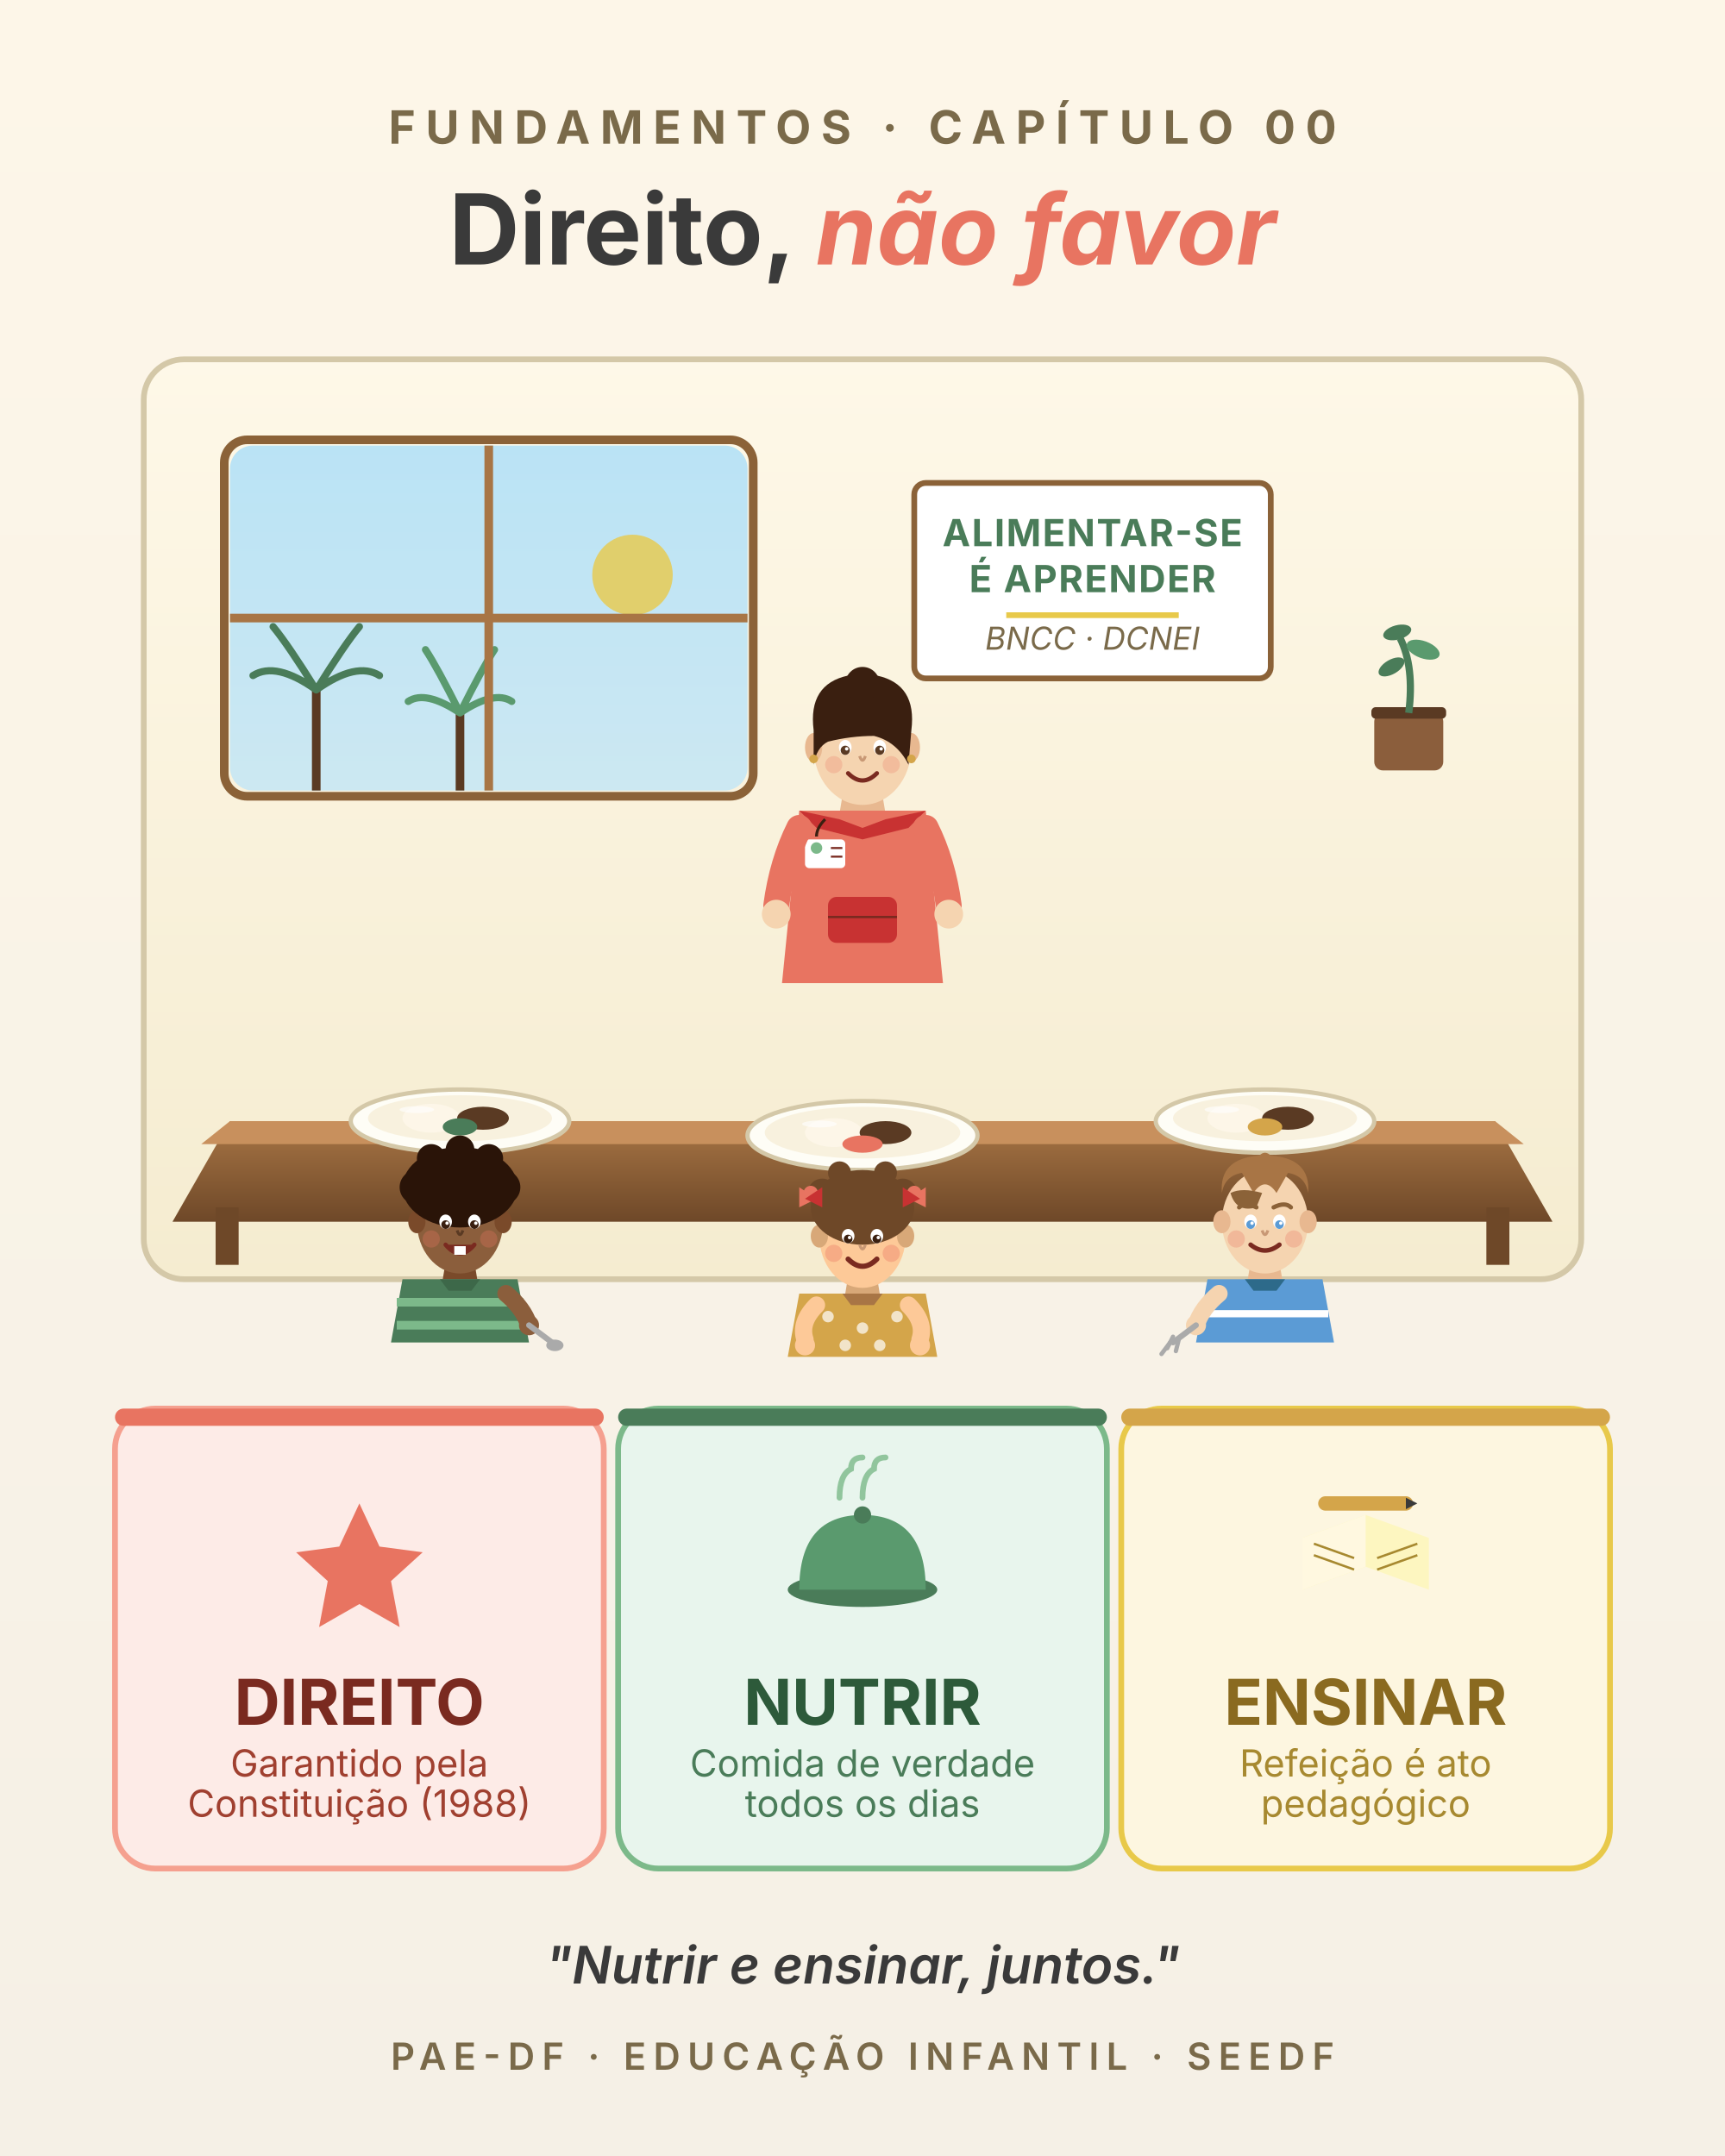
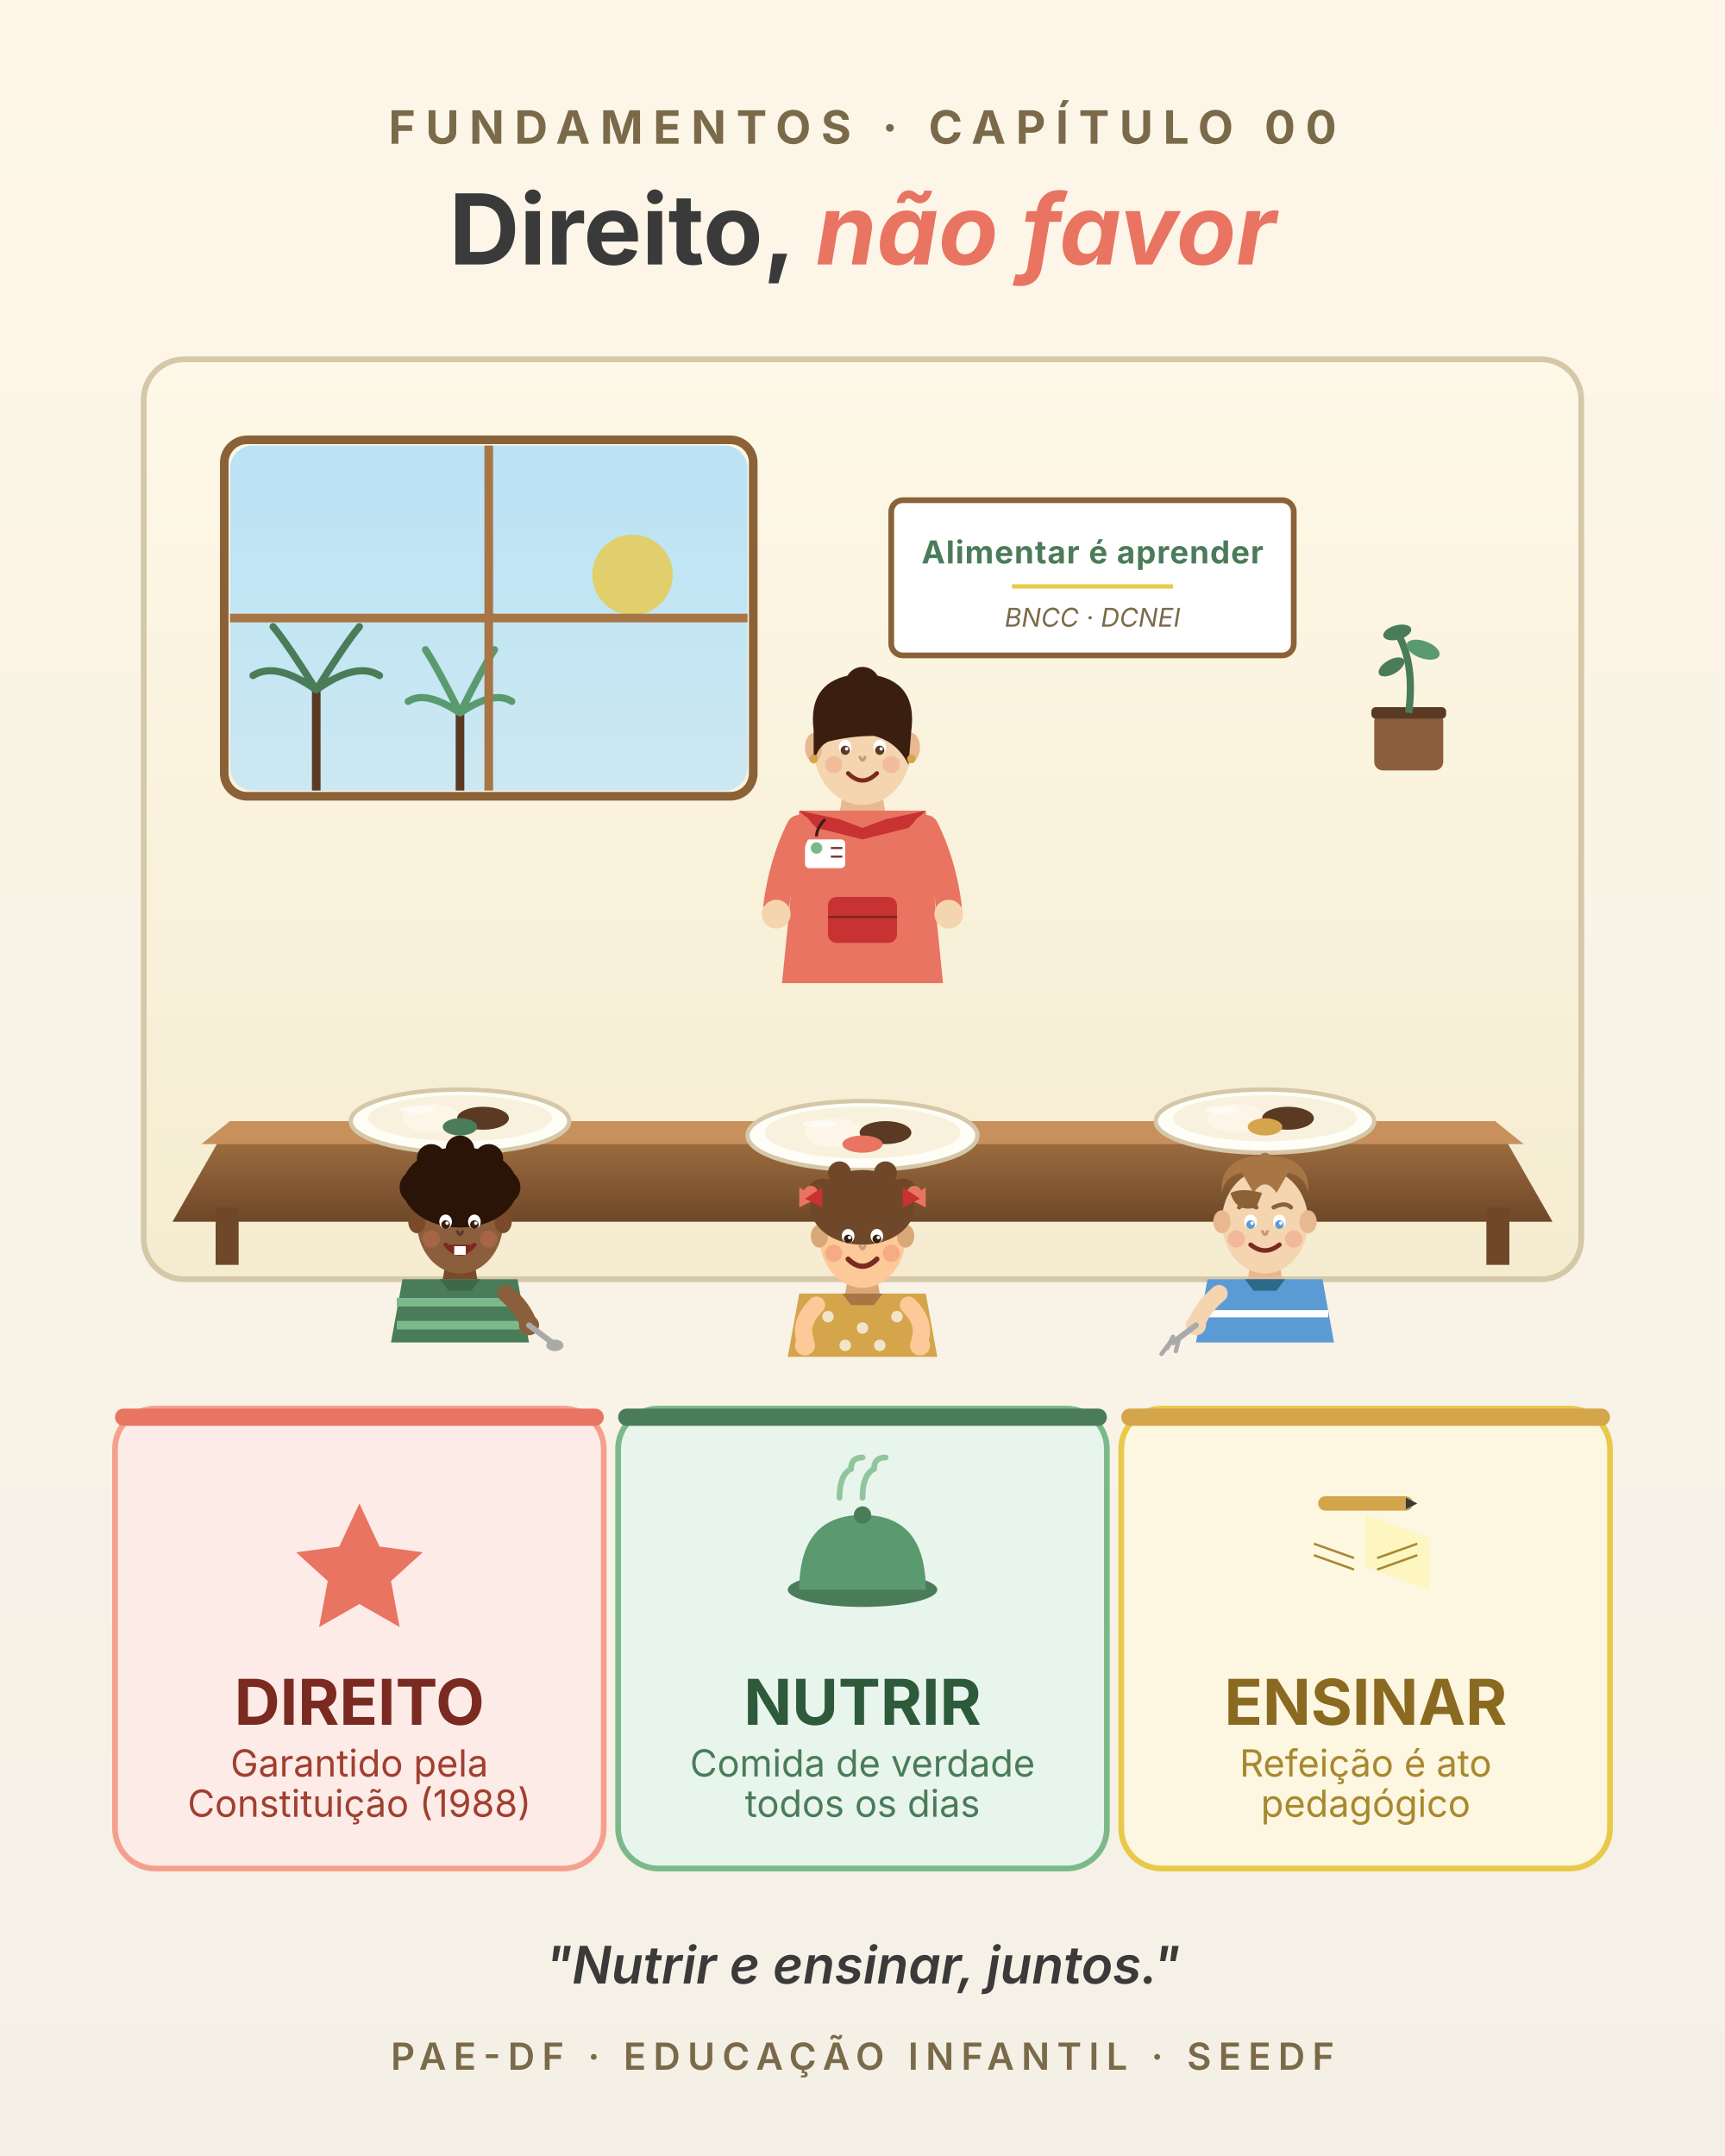
<svg xmlns="http://www.w3.org/2000/svg" viewBox="0 0 600 750">
  <defs>
    <linearGradient id="bg-sobre" x1="0" x2="0" y1="0" y2="1">
      <stop offset="0" stop-color="#fdf6e8" />
      <stop offset="1" stop-color="#f5f0e6" />
    </linearGradient>
    <linearGradient id="grad-mesa" x1="0" x2="0" y1="0" y2="1">
      <stop offset="0" stop-color="#a87545" />
      <stop offset="1" stop-color="#6e4828" />
    </linearGradient>
    <linearGradient id="grad-parede" x1="0" x2="0" y1="0" y2="1">
      <stop offset="0" stop-color="#fef8e8" />
      <stop offset="1" stop-color="#f5ecd0" />
    </linearGradient>
    <linearGradient id="grad-janela" x1="0" x2="0" y1="0" y2="1">
      <stop offset="0" stop-color="#bae3f5" />
      <stop offset="1" stop-color="#cce8f2" />
    </linearGradient>
  </defs>
  <rect width="600" height="750" fill="url(#bg-sobre)" />
  <text x="300" y="50" text-anchor="middle" font-family="Inter,sans-serif" font-size="16" font-weight="700" letter-spacing="3.5" fill="#7a6a4a">FUNDAMENTOS · CAPÍTULO 00</text>
  <text x="300" y="92" text-anchor="middle" font-family="Inter,sans-serif" font-size="34" font-weight="700" fill="#3a3a3a">Direito, <tspan font-style="italic" fill="#E87461">não favor</tspan>
  </text>
  <rect x="50" y="125" width="500" height="320" rx="14" fill="url(#grad-parede)" stroke="#d4c8a8" stroke-width="2" />
  <rect x="80" y="155" width="180" height="120" rx="8" fill="url(#grad-janela)" />
  <circle cx="220" cy="200" r="14" fill="#E8C94A" opacity="0.8" />
  <line x1="110" y1="275" x2="110" y2="240" stroke="#5a3a23" stroke-width="3" />
  <path d="M110 240 Q 96 230 88 235 M 110 240 Q 124 230 132 235 M 110 240 Q 100 224 95 218 M 110 240 Q 120 224 125 218" stroke="#4A7C59" stroke-width="2.5" fill="none" stroke-linecap="round" />
  <line x1="160" y1="275" x2="160" y2="248" stroke="#5a3a23" stroke-width="3" />
  <path d="M160 248 Q 148 240 142 244 M 160 248 Q 172 240 178 244 M 160 248 Q 152 232 148 226 M 160 248 Q 168 232 172 226" stroke="#5A9A6E" stroke-width="2.5" fill="none" stroke-linecap="round" />
  <line x1="170" y1="155" x2="170" y2="275" stroke="#a87545" stroke-width="3" />
  <line x1="80" y1="215" x2="260" y2="215" stroke="#a87545" stroke-width="3" />
  <rect x="78" y="153" width="184" height="124" rx="8" fill="none" stroke="#8b6238" stroke-width="3" />
  <g transform="translate(380,200)">
-     <rect x="-62" y="-32" width="124" height="68" rx="4" fill="#fff" stroke="#8b6238" stroke-width="2" />
-     <text x="0" y="-10" text-anchor="middle" font-family="Inter,sans-serif" font-size="13" font-weight="700" fill="#4A7C59" letter-spacing="0.5">ALIMENTAR-SE</text>
-     <text x="0" y="6" text-anchor="middle" font-family="Inter,sans-serif" font-size="13" font-weight="700" fill="#4A7C59" letter-spacing="0.5">É APRENDER</text>
-     <line x1="-30" y1="14" x2="30" y2="14" stroke="#E8C94A" stroke-width="2" />
-     <text x="0" y="26" text-anchor="middle" font-family="Inter,sans-serif" font-size="11" fill="#7a6a4a" font-style="italic">BNCC · DCNEI</text>
+     <rect x="-70" y="-26" width="140" height="54" rx="4" fill="#fff" stroke="#8b6238" stroke-width="2" />
+     <text x="0" y="-4" text-anchor="middle" font-family="Inter,sans-serif" font-size="11" font-weight="700" fill="#4A7C59" letter-spacing="0.3">Alimentar é aprender</text>
+     <line x1="-28" y1="4" x2="28" y2="4" stroke="#E8C94A" stroke-width="1.5" />
+     <text x="0" y="18" text-anchor="middle" font-family="Inter,sans-serif" font-size="9" fill="#7a6a4a" font-style="italic">BNCC · DCNEI</text>
  </g>
  <g transform="translate(490,250)">
    <rect x="-12" y="-2" width="24" height="20" rx="3" fill="#8B5E3C" />
    <rect x="-13" y="-4" width="26" height="4" rx="1.5" fill="#5a3a23" />
    <path d="M0 -2 Q 2 -18 -3 -28" stroke="#4A7C59" stroke-width="2.5" fill="none" />
    <ellipse cx="-6" cy="-18" rx="5" ry="2.5" fill="#4A7C59" transform="rotate(-30 -6 -18)" />
    <ellipse cx="5" cy="-24" rx="6" ry="3" fill="#5A9A6E" transform="rotate(20 5 -24)" />
    <ellipse cx="-4" cy="-30" rx="5" ry="2.5" fill="#4A7C59" transform="rotate(-15 -4 -30)" />
  </g>
  <g transform="translate(300,310)">
    <path d="M-7 -33 L 7 -33 L 8 -27 L -8 -27 Z" fill="#e8b890" />
    <ellipse cx="0" cy="-50" rx="17" ry="20" fill="#f5d4b0" />
    <ellipse cx="-17" cy="-50" rx="3" ry="5" fill="#e8b890" />
    <ellipse cx="17" cy="-50" rx="3" ry="5" fill="#e8b890" />
    <path d="M-17 -56 Q -19 -72 -5 -75 Q 0 -78 5 -75 Q 19 -72 17 -56 L 16 -44 Q 12 -52 4 -54 Q -4 -54 -12 -52 Q -16 -50 -17 -44 Z" fill="#3a1f10" />
    <circle cx="0" cy="-72" r="6" fill="#3a1f10" />
    <circle cx="-17" cy="-46" r="1.5" fill="#D4A54A" />
    <circle cx="17" cy="-46" r="1.5" fill="#D4A54A" />
    <path d="M-9 -55 Q -7 -57 -3 -55" stroke="#3a1f10" stroke-width="1.5" fill="none" stroke-linecap="round" />
    <path d="M3 -55 Q 7 -57 9 -55" stroke="#3a1f10" stroke-width="1.5" fill="none" stroke-linecap="round" />
    <ellipse cx="-6" cy="-50" rx="2.2" ry="2.6" fill="#fff" />
    <ellipse cx="6" cy="-50" rx="2.2" ry="2.6" fill="#fff" />
    <circle cx="-6" cy="-49" r="1.6" fill="#5a3a23" />
    <circle cx="6" cy="-49" r="1.6" fill="#5a3a23" />
    <circle cx="-5.5" cy="-49.5" r="0.6" fill="#fff" />
    <circle cx="6.5" cy="-49.5" r="0.6" fill="#fff" />
    <path d="M-1 -47 Q 0 -44 1 -47" stroke="#c89875" stroke-width="1" fill="none" />
    <circle cx="-10" cy="-44" r="3" fill="#E87461" opacity="0.25" />
    <circle cx="10" cy="-44" r="3" fill="#E87461" opacity="0.25" />
    <path d="M-5 -41 Q 0 -36 5 -41" stroke="#7a2a20" stroke-width="1.5" fill="none" stroke-linecap="round" />
    <path d="M-22 -28 L 22 -28 L 28 32 L -28 32 Z" fill="#E87461" />
    <path d="M-22 -28 L -8 -25 L 0 -22 L 8 -25 L 22 -28 L 16 -22 L 0 -18 L -16 -22 Z" fill="#c83232" />
    <rect x="-12" y="2" width="24" height="16" rx="3" fill="#c83232" />
    <line x1="-12" y1="9" x2="12" y2="9" stroke="#7a2a20" stroke-width="0.8" />
    <rect x="-20" y="-18" width="14" height="10" rx="1.5" fill="#fff" />
    <circle cx="-16" cy="-15" r="2" fill="#7CB98A" />
    <line x1="-11" y1="-15" x2="-7" y2="-15" stroke="#7a2a20" stroke-width="0.7" />
    <line x1="-11" y1="-12" x2="-7" y2="-12" stroke="#7a2a20" stroke-width="0.7" />
    <path d="M-13 -25 Q -16 -22 -16 -19" stroke="#3a1f10" stroke-width="1" fill="none" />
    <path d="M-22 -22 Q -28 -10 -30 5" stroke="#E87461" stroke-width="9" fill="none" stroke-linecap="round" />
    <path d="M22 -22 Q 28 -10 30 5" stroke="#E87461" stroke-width="9" fill="none" stroke-linecap="round" />
    <circle cx="-30" cy="8" r="5" fill="#f5d4b0" />
    <circle cx="30" cy="8" r="5" fill="#f5d4b0" />
  </g>
  <g transform="translate(300,400)">
    <path d="M-220 -10 L 220 -10 L 240 25 L -240 25 Z" fill="url(#grad-mesa)" />
    <path d="M-220 -10 L 220 -10 L 230 -2 L -230 -2 Z" fill="#c8905d" />
    <rect x="-225" y="20" width="8" height="20" fill="#6e4828" />
    <rect x="217" y="20" width="8" height="20" fill="#6e4828" />
  </g>
  <g transform="translate(160,390)">
    <ellipse cx="0" cy="0" rx="38" ry="11" fill="#fefdf6" stroke="#d4c8a8" stroke-width="1.5" />
    <ellipse cx="0" cy="-1" rx="32" ry="8" fill="#f8f1de" />
    <ellipse cx="-10" cy="-1" rx="10" ry="5" fill="#fdf6e8" />
    <ellipse cx="8" cy="-1" rx="9" ry="4" fill="#5a3a23" />
    <ellipse cx="0" cy="2" rx="6" ry="3" fill="#4A7C59" />
    <ellipse cx="-15" cy="-4" rx="6" ry="1.2" fill="#fff" opacity="0.6" />
  </g>
  <g transform="translate(300,395)">
    <ellipse cx="0" cy="0" rx="40" ry="12" fill="#fefdf6" stroke="#d4c8a8" stroke-width="1.5" />
    <ellipse cx="0" cy="-1" rx="34" ry="9" fill="#f8f1de" />
    <ellipse cx="-10" cy="-1" rx="10" ry="5" fill="#fdf6e8" />
    <ellipse cx="8" cy="-1" rx="9" ry="4" fill="#5a3a23" />
    <ellipse cx="0" cy="3" rx="7" ry="3" fill="#E87461" />
    <ellipse cx="-15" cy="-4" rx="6" ry="1.2" fill="#fff" opacity="0.6" />
  </g>
  <g transform="translate(440,390)">
    <ellipse cx="0" cy="0" rx="38" ry="11" fill="#fefdf6" stroke="#d4c8a8" stroke-width="1.5" />
    <ellipse cx="0" cy="-1" rx="32" ry="8" fill="#f8f1de" />
    <ellipse cx="-10" cy="-1" rx="10" ry="5" fill="#fdf6e8" />
    <ellipse cx="8" cy="-1" rx="9" ry="4" fill="#5a3a23" />
    <ellipse cx="0" cy="2" rx="6" ry="3" fill="#D4A54A" />
    <ellipse cx="-15" cy="-4" rx="6" ry="1.2" fill="#fff" opacity="0.6" />
  </g>
  <g transform="translate(160,425)">
    <path d="M-5 14 L 5 14 L 6 20 L -6 20 Z" fill="#7a4a2a" />
    <ellipse cx="0" cy="0" rx="15" ry="18" fill="#8b5e3c" />
    <ellipse cx="-15" cy="0" rx="3" ry="4" fill="#7a4a2a" />
    <ellipse cx="15" cy="0" rx="3" ry="4" fill="#7a4a2a" />
    <ellipse cx="0" cy="-12" rx="20" ry="14" fill="#2a1408" />
    <circle cx="-15" cy="-12" r="6" fill="#2a1408" />
    <circle cx="15" cy="-12" r="6" fill="#2a1408" />
    <circle cx="-10" cy="-22" r="5" fill="#2a1408" />
    <circle cx="0" cy="-25" r="5" fill="#2a1408" />
    <circle cx="10" cy="-22" r="5" fill="#2a1408" />
    <path d="M-9 -5 Q -7 -7 -3 -5" stroke="#2a1408" stroke-width="1.5" fill="none" stroke-linecap="round" />
    <path d="M3 -5 Q 7 -7 9 -5" stroke="#2a1408" stroke-width="1.5" fill="none" stroke-linecap="round" />
    <ellipse cx="-5" cy="0" rx="2.2" ry="2.5" fill="#fff" />
    <ellipse cx="5" cy="0" rx="2.2" ry="2.5" fill="#fff" />
    <circle cx="-5" cy="1" r="1.5" fill="#3a1f10" />
    <circle cx="5" cy="1" r="1.5" fill="#3a1f10" />
    <circle cx="-4.5" cy="0.5" r="0.6" fill="#fff" />
    <circle cx="5.5" cy="0.5" r="0.6" fill="#fff" />
    <path d="M-1 3 Q 0 6 1 3" stroke="#5a3a23" stroke-width="1" fill="none" />
    <circle cx="-10" cy="6" r="3" fill="#E87461" opacity="0.3" />
    <circle cx="10" cy="6" r="3" fill="#E87461" opacity="0.3" />
    <path d="M-5 8 Q 0 14 5 8" fill="#7a2a20" stroke="#7a2a20" stroke-width="1.5" stroke-linecap="round" />
    <rect x="-2" y="8.5" width="4" height="3" fill="#fff" />
    <path d="M-20 20 L 20 20 L 24 42 L -24 42 Z" fill="#4A7C59" />
    <line x1="-22" y1="28" x2="22" y2="28" stroke="#7CB98A" stroke-width="3" />
    <line x1="-22" y1="36" x2="22" y2="36" stroke="#7CB98A" stroke-width="3" />
    <path d="M-7 20 L 7 20 L 4 24 L -4 24 Z" fill="#3D6849" />
    <path d="M16 25 Q 22 30 24 36" stroke="#8b5e3c" stroke-width="6" fill="none" stroke-linecap="round" />
    <circle cx="24" cy="36" r="3.5" fill="#8b5e3c" />
    <line x1="24" y1="36" x2="32" y2="42" stroke="#aaa" stroke-width="2" stroke-linecap="round" />
    <ellipse cx="33" cy="43" rx="3" ry="2" fill="#aaa" />
  </g>
  <g transform="translate(300,430)">
    <path d="M-5 14 L 5 14 L 6 20 L -6 20 Z" fill="#d8a878" />
    <ellipse cx="0" cy="0" rx="15" ry="18" fill="#fdc998" />
    <ellipse cx="-15" cy="0" rx="3" ry="4" fill="#d8a878" />
    <ellipse cx="15" cy="0" rx="3" ry="4" fill="#d8a878" />
    <ellipse cx="0" cy="-10" rx="18" ry="13" fill="#6e4828" />
    <circle cx="-14" cy="-15" r="5" fill="#6e4828" />
    <circle cx="14" cy="-15" r="5" fill="#6e4828" />
    <circle cx="-8" cy="-22" r="4" fill="#6e4828" />
    <circle cx="8" cy="-22" r="4" fill="#6e4828" />
    <circle cx="-18" cy="-15" r="2.5" fill="#E87461" />
    <path d="M-22 -17 L -16 -13 L -22 -10 Z" fill="#E87461" />
    <path d="M-14 -17 L -20 -13 L -14 -10 Z" fill="#c83232" />
    <circle cx="18" cy="-15" r="2.5" fill="#E87461" />
    <path d="M22 -17 L 16 -13 L 22 -10 Z" fill="#E87461" />
    <path d="M14 -17 L 20 -13 L 14 -10 Z" fill="#c83232" />
    <path d="M-9 -5 Q -7 -7 -3 -5" stroke="#6e4828" stroke-width="1.5" fill="none" stroke-linecap="round" />
    <path d="M3 -5 Q 7 -7 9 -5" stroke="#6e4828" stroke-width="1.5" fill="none" stroke-linecap="round" />
    <ellipse cx="-5" cy="0" rx="2.2" ry="2.5" fill="#fff" />
    <ellipse cx="5" cy="0" rx="2.2" ry="2.5" fill="#fff" />
    <circle cx="-5" cy="1" r="1.5" fill="#3a1f10" />
    <circle cx="5" cy="1" r="1.5" fill="#3a1f10" />
    <circle cx="-4.5" cy="0.5" r="0.6" fill="#fff" />
    <circle cx="5.5" cy="0.5" r="0.6" fill="#fff" />
    <path d="M-1 3 Q 0 6 1 3" stroke="#c89875" stroke-width="1" fill="none" />
    <circle cx="-10" cy="6" r="3" fill="#E87461" opacity="0.35" />
    <circle cx="10" cy="6" r="3" fill="#E87461" opacity="0.35" />
    <path d="M-5 8 Q 0 13 5 8" stroke="#7a2a20" stroke-width="1.8" fill="none" stroke-linecap="round" />
    <path d="M-22 20 L 22 20 L 26 42 L -26 42 Z" fill="#D4A54A" />
    <circle cx="-12" cy="28" r="2" fill="#fff" opacity="0.7" />
    <circle cx="0" cy="32" r="2" fill="#fff" opacity="0.7" />
    <circle cx="12" cy="28" r="2" fill="#fff" opacity="0.7" />
    <circle cx="-6" cy="38" r="2" fill="#fff" opacity="0.7" />
    <circle cx="6" cy="38" r="2" fill="#fff" opacity="0.7" />
    <path d="M-7 20 L 7 20 L 4 24 L -4 24 Z" fill="#a87545" />
    <path d="M-16 24 Q -22 30 -20 36" stroke="#fdc998" stroke-width="6" fill="none" stroke-linecap="round" />
    <path d="M16 24 Q 22 30 20 36" stroke="#fdc998" stroke-width="6" fill="none" stroke-linecap="round" />
    <circle cx="-20" cy="38" r="3.5" fill="#fdc998" />
    <circle cx="20" cy="38" r="3.5" fill="#fdc998" />
  </g>
  <g transform="translate(440,425)">
    <path d="M-5 14 L 5 14 L 6 20 L -6 20 Z" fill="#e8b890" />
    <ellipse cx="0" cy="0" rx="15" ry="18" fill="#f5d4b0" />
    <ellipse cx="-15" cy="0" rx="3" ry="4" fill="#e8b890" />
    <ellipse cx="15" cy="0" rx="3" ry="4" fill="#e8b890" />
    <path d="M-15 -10 Q -16 -22 -2 -23 Q 0 -25 2 -23 Q 16 -22 15 -10 Q 14 -16 8 -17 L 4 -10 Q 0 -16 -4 -10 L -8 -17 Q -14 -16 -15 -10 Z" fill="#a87545" />
    <path d="M-12 -10 Q -10 -3 -3 -5 L -1 -10 Q -8 -12 -12 -10 Z" fill="#8b6238" />
    <path d="M-9 -5 Q -7 -7 -3 -5" stroke="#8b6238" stroke-width="1.5" fill="none" stroke-linecap="round" />
    <path d="M3 -5 Q 7 -7 9 -5" stroke="#8b6238" stroke-width="1.5" fill="none" stroke-linecap="round" />
    <ellipse cx="-5" cy="0" rx="2.2" ry="2.5" fill="#fff" />
    <ellipse cx="5" cy="0" rx="2.2" ry="2.5" fill="#fff" />
    <circle cx="-5" cy="1" r="1.5" fill="#5b9bd5" />
    <circle cx="5" cy="1" r="1.5" fill="#5b9bd5" />
    <circle cx="-4.5" cy="0.5" r="0.6" fill="#fff" />
    <circle cx="5.5" cy="0.5" r="0.6" fill="#fff" />
    <path d="M-1 3 Q 0 6 1 3" stroke="#c89875" stroke-width="1" fill="none" />
    <circle cx="-10" cy="6" r="3" fill="#E87461" opacity="0.3" />
    <circle cx="10" cy="6" r="3" fill="#E87461" opacity="0.3" />
    <path d="M-5 8 Q 0 12 5 8" stroke="#7a2a20" stroke-width="1.6" fill="none" stroke-linecap="round" />
    <path d="M-20 20 L 20 20 L 24 42 L -24 42 Z" fill="#5b9bd5" />
    <line x1="-22" y1="32" x2="22" y2="32" stroke="#fff" stroke-width="2.5" />
    <path d="M-7 20 L 7 20 L 4 24 L -4 24 Z" fill="#2d6a8a" />
    <path d="M-16 25 Q -22 30 -24 36" stroke="#f5d4b0" stroke-width="6" fill="none" stroke-linecap="round" />
    <circle cx="-24" cy="36" r="3.5" fill="#f5d4b0" />
    <line x1="-24" y1="36" x2="-32" y2="42" stroke="#aaa" stroke-width="2" stroke-linecap="round" />
    <line x1="-32" y1="40" x2="-34" y2="44" stroke="#aaa" stroke-width="1.5" stroke-linecap="round" />
    <line x1="-30" y1="41" x2="-31" y2="45" stroke="#aaa" stroke-width="1.5" stroke-linecap="round" />
    <line x1="-33" y1="42" x2="-36" y2="46" stroke="#aaa" stroke-width="1.5" stroke-linecap="round" />
  </g>
  <g transform="translate(40,490)">
    <g transform="translate(0,0)">
      <rect x="0" y="0" width="170" height="160" rx="14" fill="#fdebe7" stroke="#F5A08F" stroke-width="2" />
      <rect x="0" y="0" width="170" height="6" rx="3" fill="#E87461" />
      <g transform="translate(85,55)">
        <path d="M0 -22 L 7 -7 L 22 -5 L 11 5 L 14 21 L 0 13 L -14 21 L -11 5 L -22 -5 L -7 -7 Z" fill="#E87461" />
      </g>
      <text x="85" y="110" text-anchor="middle" font-family="Inter,sans-serif" font-size="22" font-weight="700" fill="#7a2a20">DIREITO</text>
      <text x="85" y="128" text-anchor="middle" font-family="Inter,sans-serif" font-size="13" fill="#a04030">Garantido pela</text>
      <text x="85" y="142" text-anchor="middle" font-family="Inter,sans-serif" font-size="13" fill="#a04030">Constituição (1988)</text>
    </g>
    <g transform="translate(175,0)">
      <rect x="0" y="0" width="170" height="160" rx="14" fill="#e8f5ed" stroke="#7CB98A" stroke-width="2" />
      <rect x="0" y="0" width="170" height="6" rx="3" fill="#4A7C59" />
      <g transform="translate(85,55)">
        <ellipse cx="0" cy="8" rx="26" ry="6" fill="#4A7C59" />
        <path d="M-22 8 Q -22 -18 0 -18 Q 22 -18 22 8 Z" fill="#5A9A6E" />
        <circle cx="0" cy="-18" r="3" fill="#4A7C59" />
        <path d="M-8 -24 Q -8 -32 -4 -34 Q -4 -38 0 -38" stroke="#7CB98A" stroke-width="2" fill="none" stroke-linecap="round" opacity="0.8" />
        <path d="M0 -24 Q 0 -32 4 -34 Q 4 -38 8 -38" stroke="#7CB98A" stroke-width="2" fill="none" stroke-linecap="round" opacity="0.8" />
      </g>
      <text x="85" y="110" text-anchor="middle" font-family="Inter,sans-serif" font-size="22" font-weight="700" fill="#2d5a3a">NUTRIR</text>
      <text x="85" y="128" text-anchor="middle" font-family="Inter,sans-serif" font-size="13" fill="#4A7C59">Comida de verdade</text>
      <text x="85" y="142" text-anchor="middle" font-family="Inter,sans-serif" font-size="13" fill="#4A7C59">todos os dias</text>
    </g>
    <g transform="translate(350,0)">
      <rect x="0" y="0" width="170" height="160" rx="14" fill="#fdf6e0" stroke="#E8C94A" stroke-width="2" />
      <rect x="0" y="0" width="170" height="6" rx="3" fill="#D4A54A" />
      <g transform="translate(85,55)">
        <path d="M-22 8 L 0 0 L 22 8 L 22 -10 L 0 -18 L -22 -10 Z" fill="#fdf6c0" />
        <path d="M-22 8 L 0 0 L 0 -18 L -22 -10 Z" fill="#fff8e0" />
        <line x1="-18" y1="-8" x2="-4" y2="-3" stroke="#a78930" stroke-width="0.8" />
        <line x1="-18" y1="-4" x2="-4" y2="1" stroke="#a78930" stroke-width="0.8" />
        <line x1="18" y1="-8" x2="4" y2="-3" stroke="#a78930" stroke-width="0.8" />
        <line x1="18" y1="-4" x2="4" y2="1" stroke="#a78930" stroke-width="0.8" />
        <line x1="-14" y1="-22" x2="14" y2="-22" stroke="#D4A54A" stroke-width="5" stroke-linecap="round" />
        <path d="M14 -24 L 18 -22 L 14 -20 Z" fill="#3a3a3a" />
      </g>
      <text x="85" y="110" text-anchor="middle" font-family="Inter,sans-serif" font-size="22" font-weight="700" fill="#8a6a20">ENSINAR</text>
      <text x="85" y="128" text-anchor="middle" font-family="Inter,sans-serif" font-size="13" fill="#a78930">Refeição é ato</text>
      <text x="85" y="142" text-anchor="middle" font-family="Inter,sans-serif" font-size="13" fill="#a78930">pedagógico</text>
    </g>
  </g>
  <text x="300" y="690" text-anchor="middle" font-family="Inter,sans-serif" font-size="18" font-weight="600" fill="#3a3a3a" font-style="italic">"Nutrir e ensinar, juntos."</text>
  <text x="300" y="720" text-anchor="middle" font-family="Inter,sans-serif" font-size="13" font-weight="600" letter-spacing="2.5" fill="#7a6a4a">PAE-DF · EDUCAÇÃO INFANTIL · SEEDF</text>
</svg>
